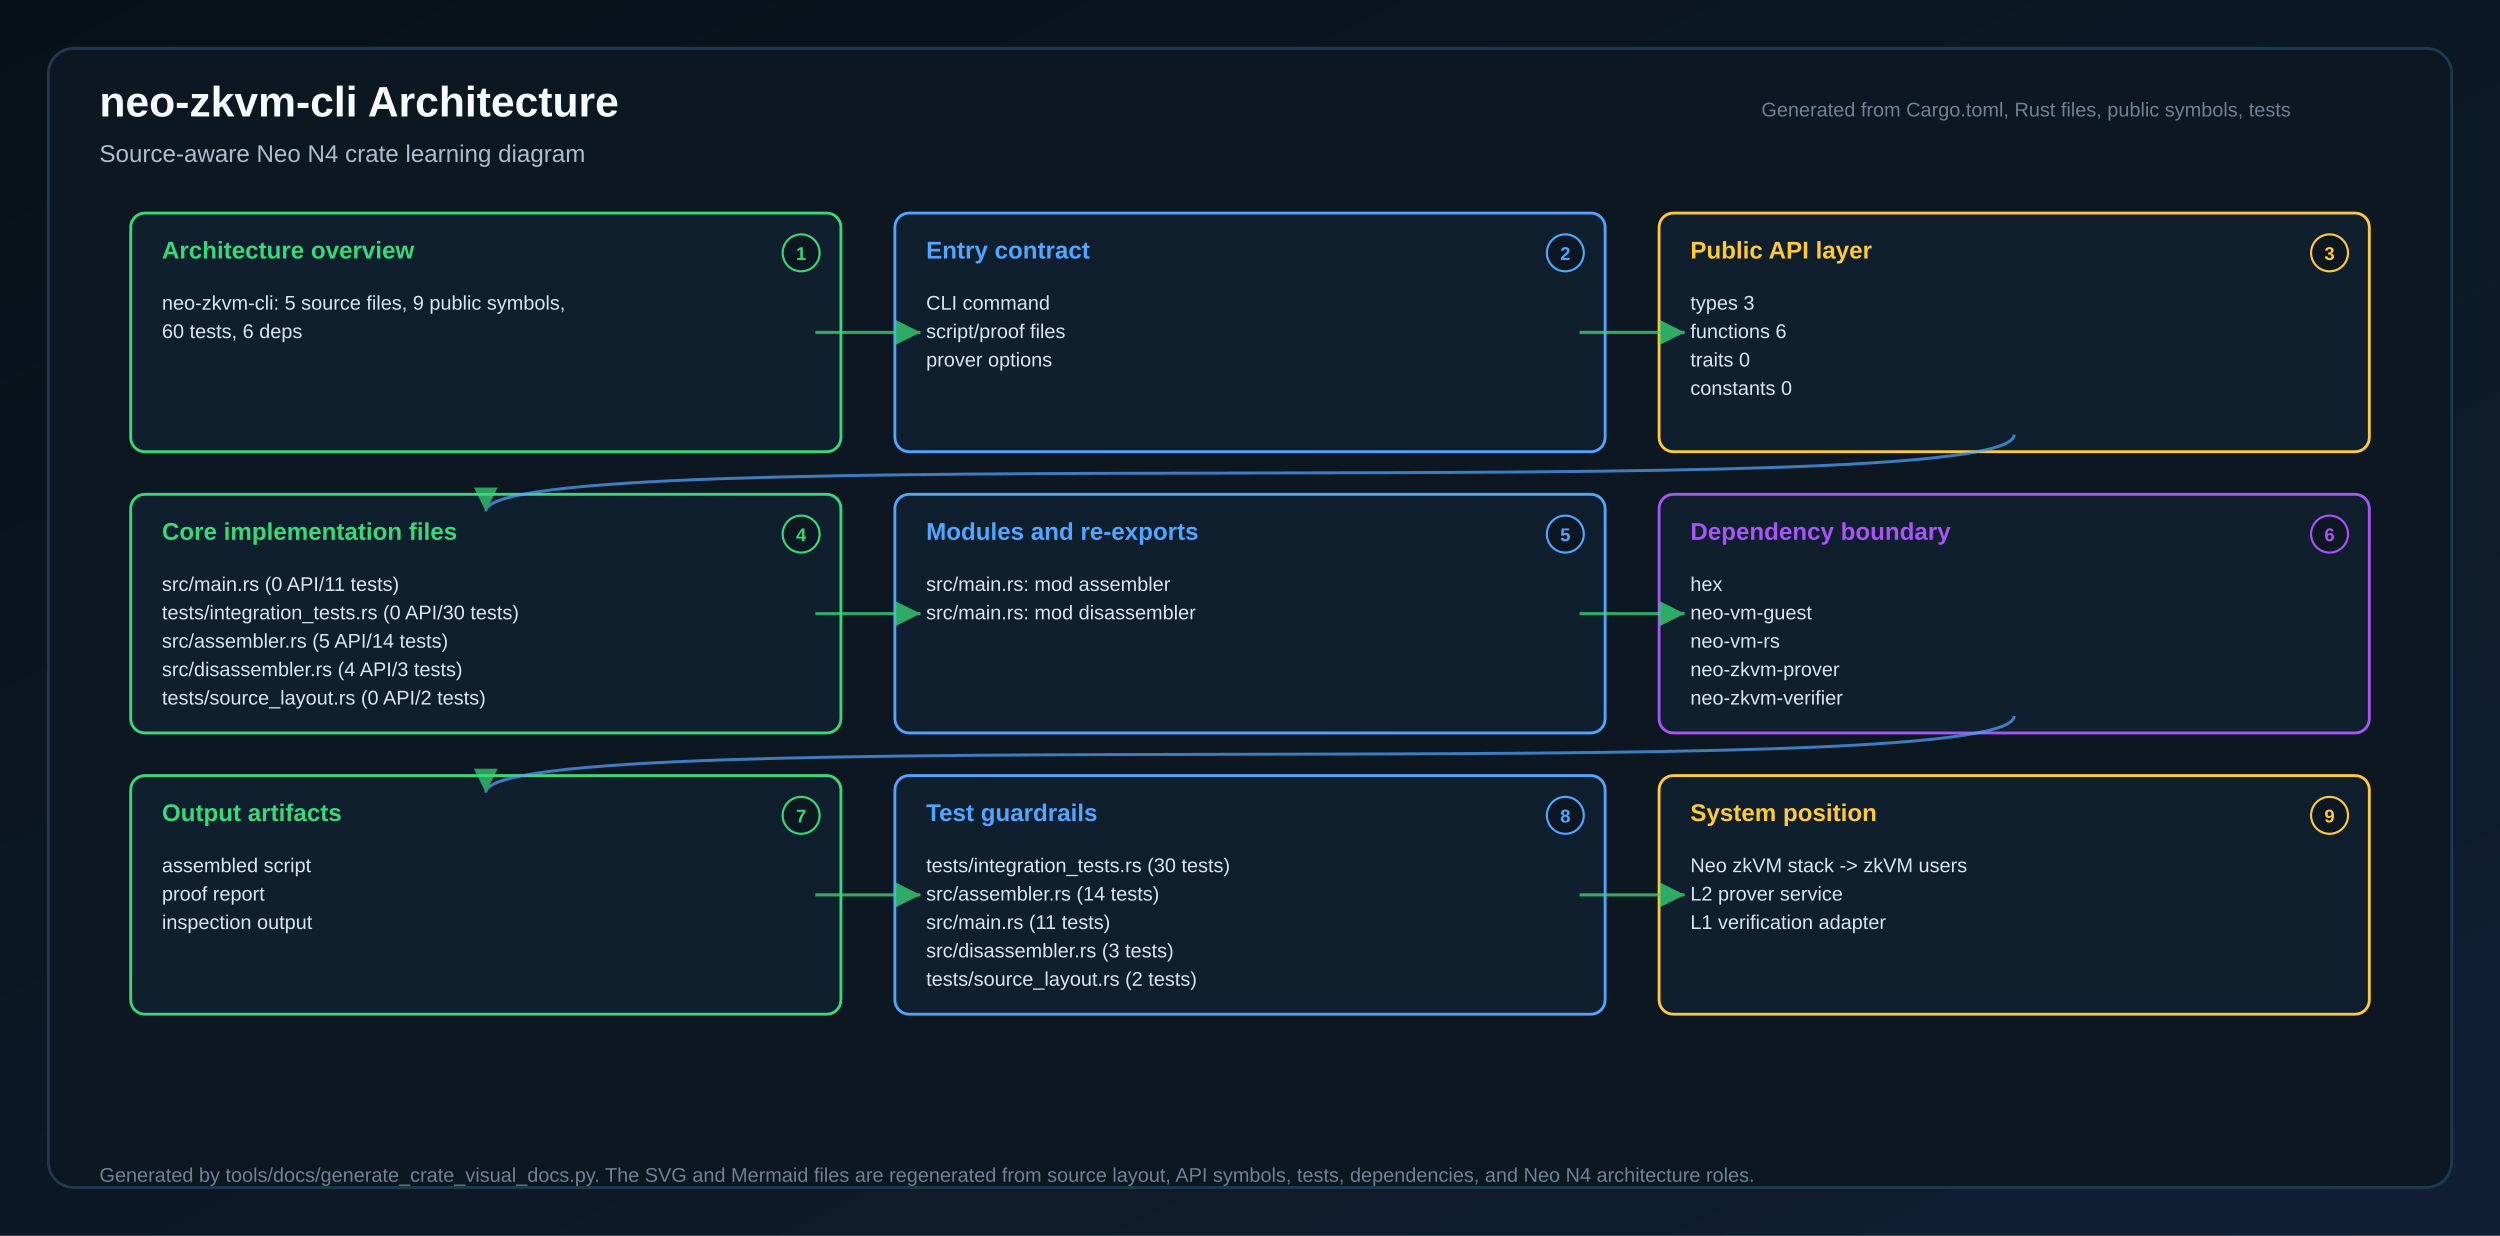
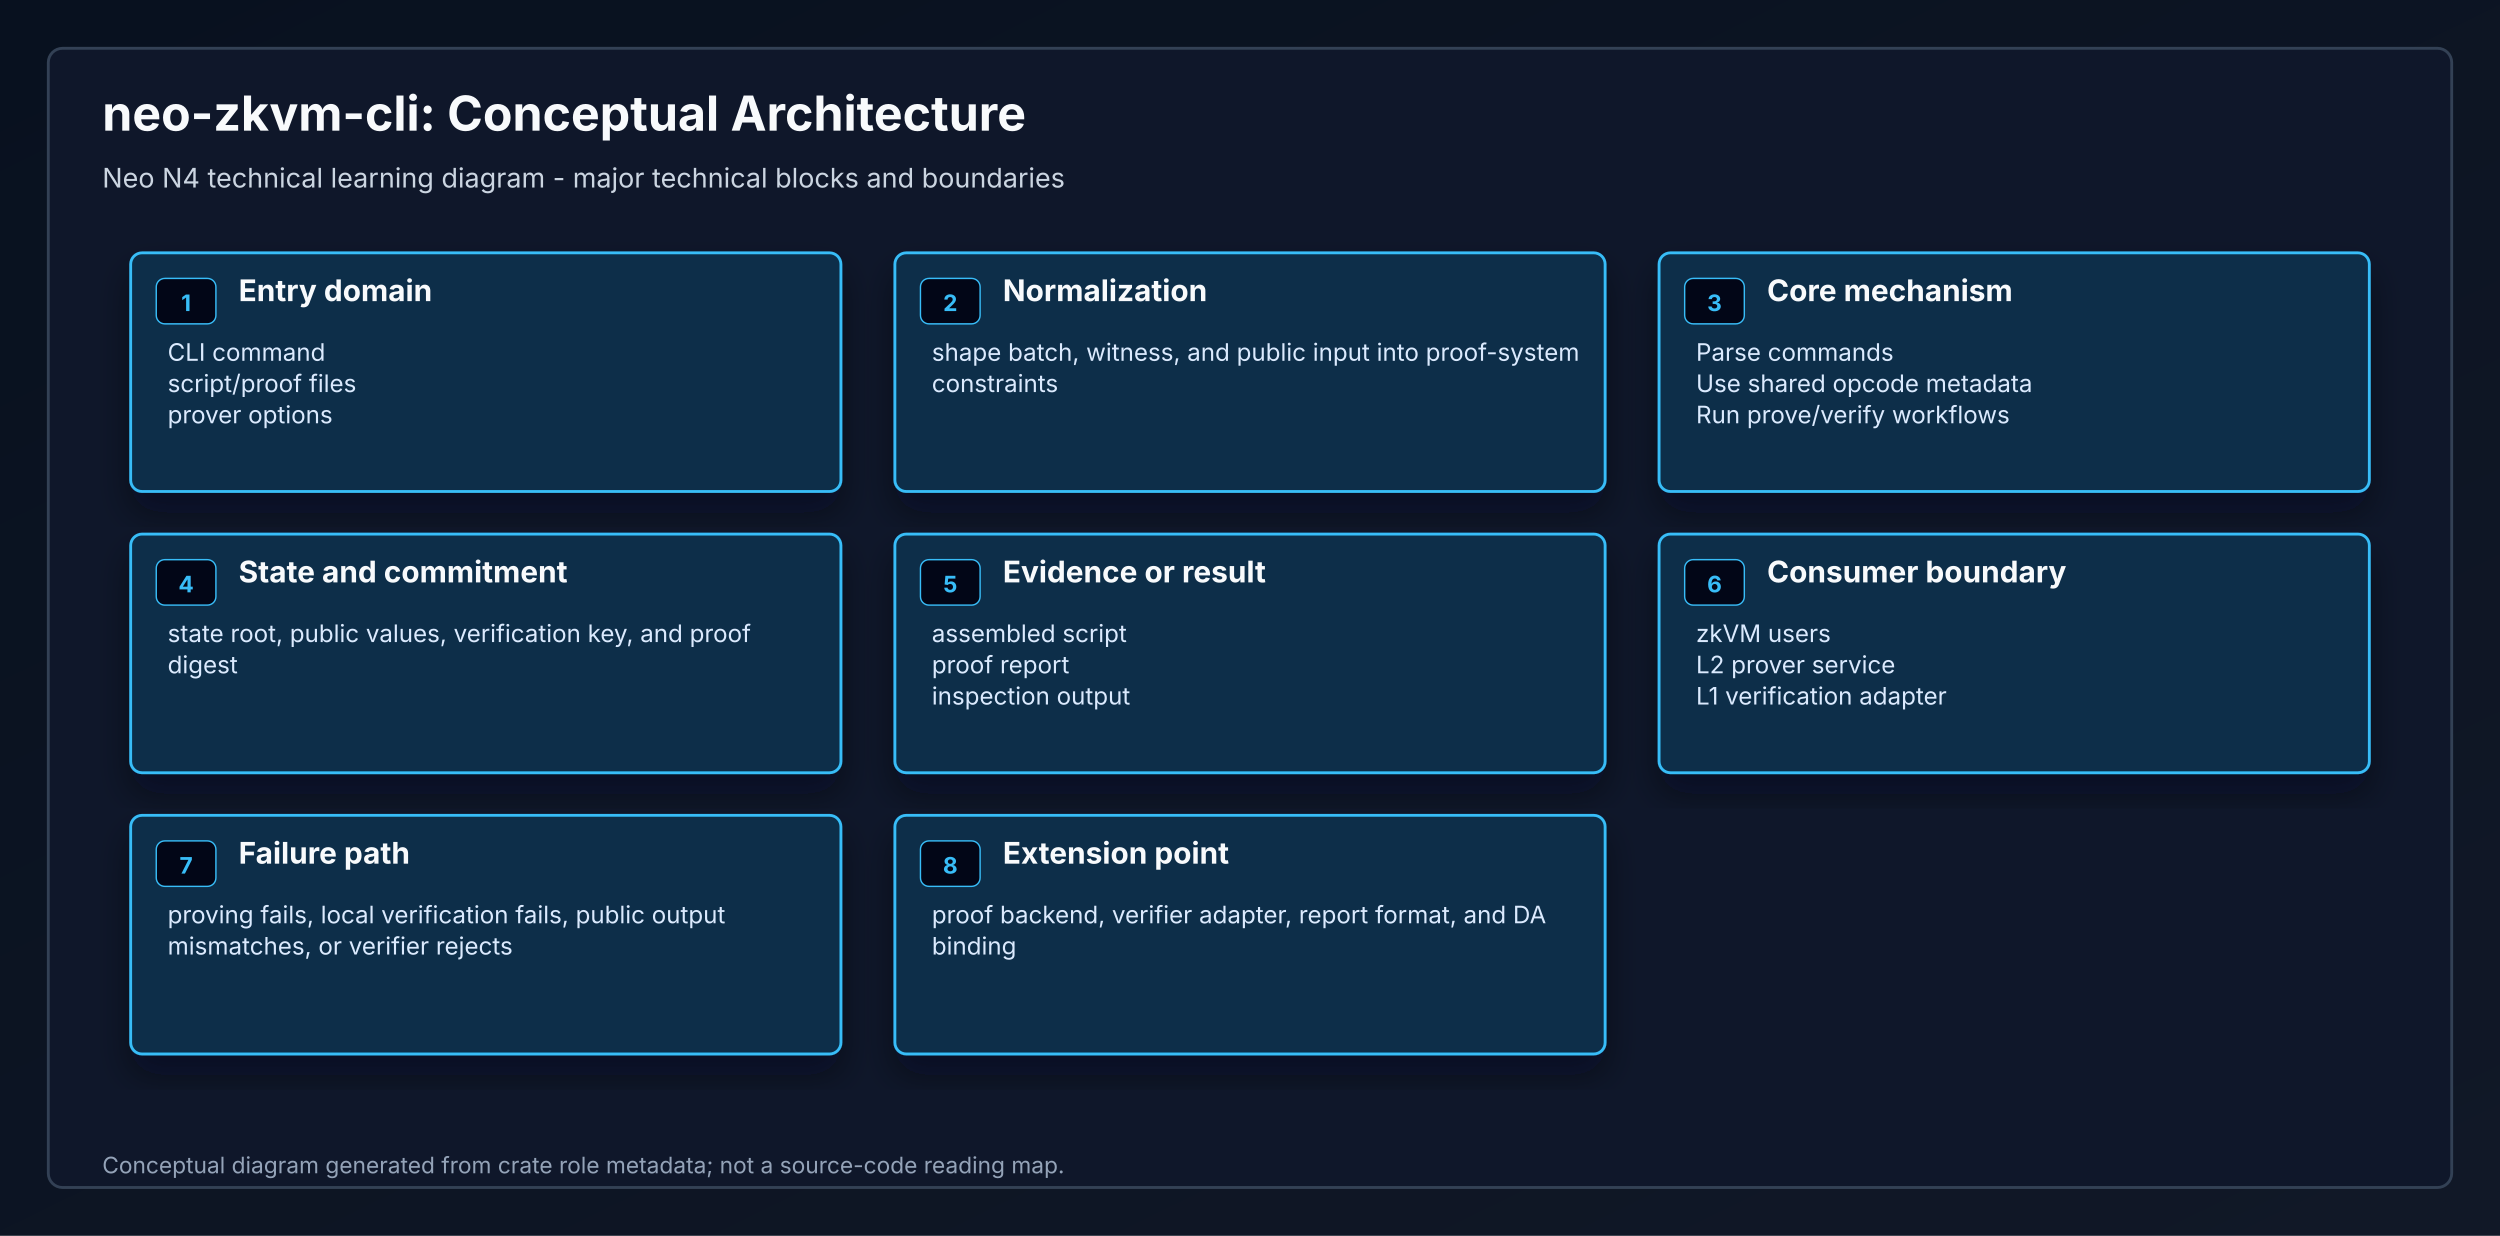
- <svg xmlns="http://www.w3.org/2000/svg" width="1760" height="870" viewBox="0 0 1760 870" role="img" aria-label="neo-zkvm-cli Architecture">
+ <svg xmlns="http://www.w3.org/2000/svg" width="1760" height="870" viewBox="0 0 1760 870" role="img" aria-label="neo-zkvm-cli Conceptual Architecture">
  <defs>
-     <linearGradient id="bg" x1="0" x2="1" y1="0" y2="1">
-       <stop offset="0" stop-color="#071018" />
-       <stop offset="1" stop-color="#102033" />
+     <linearGradient id="bg" x1="0" y1="0" x2="1" y2="1">
+       <stop offset="0%" stop-color="#08111f" />
+       <stop offset="100%" stop-color="#111827" />
    </linearGradient>
-     <marker id="arrow" markerWidth="12" markerHeight="12" refX="10" refY="6" orient="auto">
-       <path d="M2,2 L10,6 L2,10 Z" fill="#38d978" />
-     </marker>
+     <filter id="shadow" x="-15%" y="-15%" width="130%" height="130%">
+       <feDropShadow dx="0" dy="14" stdDeviation="12" flood-color="#020617" flood-opacity="0.42" />
+     </filter>
  </defs>
-   <rect x="0" y="0" width="1760" height="870" fill="url(#bg)" />
-   <rect x="34" y="34" width="1692" height="802" rx="18" fill="#0c1722" stroke="#1e3a4d" stroke-width="2" />
-   <text x="70" y="82" fill="#f6fbff" font-size="30" font-family="Segoe UI, Arial, sans-serif" font-weight="700">neo-zkvm-cli Architecture</text>
-   <text x="70" y="114" fill="#aebdcc" font-size="17" font-family="Segoe UI, Arial, sans-serif">Source-aware Neo N4 crate learning diagram</text>
-   <text x="1240" y="82" fill="#6f8194" font-size="14" font-family="Segoe UI, Arial, sans-serif">Generated from Cargo.toml, Rust files, public symbols, tests</text>
-   <rect x="92" y="150" width="500" height="168" rx="10" fill="#101f2d" stroke="#38d978" stroke-width="2" />
-   <circle cx="564" cy="178" r="13" fill="#0c1722" stroke="#38d978" stroke-width="1.5" />
-   <text x="564" y="183" text-anchor="middle" fill="#38d978" font-size="13" font-family="Segoe UI, Arial, sans-serif" font-weight="700">1</text>
-   <text x="114" y="182" fill="#38d978" font-size="17" font-family="Segoe UI, Arial, sans-serif" font-weight="700">Architecture overview</text>
-   <text x="114" y="218" fill="#d9e6f2" font-size="14" font-family="Segoe UI, Arial, sans-serif">neo-zkvm-cli: 5 source files, 9 public symbols,</text>
-   <text x="114" y="238" fill="#d9e6f2" font-size="14" font-family="Segoe UI, Arial, sans-serif">60 tests, 6 deps</text>
-   <rect x="630" y="150" width="500" height="168" rx="10" fill="#101f2d" stroke="#52a6ff" stroke-width="2" />
-   <circle cx="1102" cy="178" r="13" fill="#0c1722" stroke="#52a6ff" stroke-width="1.5" />
-   <text x="1102" y="183" text-anchor="middle" fill="#52a6ff" font-size="13" font-family="Segoe UI, Arial, sans-serif" font-weight="700">2</text>
-   <text x="652" y="182" fill="#52a6ff" font-size="17" font-family="Segoe UI, Arial, sans-serif" font-weight="700">Entry contract</text>
-   <text x="652" y="218" fill="#d9e6f2" font-size="14" font-family="Segoe UI, Arial, sans-serif">CLI command</text>
-   <text x="652" y="238" fill="#d9e6f2" font-size="14" font-family="Segoe UI, Arial, sans-serif">script/proof files</text>
-   <text x="652" y="258" fill="#d9e6f2" font-size="14" font-family="Segoe UI, Arial, sans-serif">prover options</text>
-   <rect x="1168" y="150" width="500" height="168" rx="10" fill="#101f2d" stroke="#ffca3a" stroke-width="2" />
-   <circle cx="1640" cy="178" r="13" fill="#0c1722" stroke="#ffca3a" stroke-width="1.5" />
-   <text x="1640" y="183" text-anchor="middle" fill="#ffca3a" font-size="13" font-family="Segoe UI, Arial, sans-serif" font-weight="700">3</text>
-   <text x="1190" y="182" fill="#ffca3a" font-size="17" font-family="Segoe UI, Arial, sans-serif" font-weight="700">Public API layer</text>
-   <text x="1190" y="218" fill="#d9e6f2" font-size="14" font-family="Segoe UI, Arial, sans-serif">types 3</text>
-   <text x="1190" y="238" fill="#d9e6f2" font-size="14" font-family="Segoe UI, Arial, sans-serif">functions 6</text>
-   <text x="1190" y="258" fill="#d9e6f2" font-size="14" font-family="Segoe UI, Arial, sans-serif">traits 0</text>
-   <text x="1190" y="278" fill="#d9e6f2" font-size="14" font-family="Segoe UI, Arial, sans-serif">constants 0</text>
-   <rect x="92" y="348" width="500" height="168" rx="10" fill="#101f2d" stroke="#38d978" stroke-width="2" />
-   <circle cx="564" cy="376" r="13" fill="#0c1722" stroke="#38d978" stroke-width="1.5" />
-   <text x="564" y="381" text-anchor="middle" fill="#38d978" font-size="13" font-family="Segoe UI, Arial, sans-serif" font-weight="700">4</text>
-   <text x="114" y="380" fill="#38d978" font-size="17" font-family="Segoe UI, Arial, sans-serif" font-weight="700">Core implementation files</text>
-   <text x="114" y="416" fill="#d9e6f2" font-size="14" font-family="Segoe UI, Arial, sans-serif">src/main.rs (0 API/11 tests)</text>
-   <text x="114" y="436" fill="#d9e6f2" font-size="14" font-family="Segoe UI, Arial, sans-serif">tests/integration_tests.rs (0 API/30 tests)</text>
-   <text x="114" y="456" fill="#d9e6f2" font-size="14" font-family="Segoe UI, Arial, sans-serif">src/assembler.rs (5 API/14 tests)</text>
-   <text x="114" y="476" fill="#d9e6f2" font-size="14" font-family="Segoe UI, Arial, sans-serif">src/disassembler.rs (4 API/3 tests)</text>
-   <text x="114" y="496" fill="#d9e6f2" font-size="14" font-family="Segoe UI, Arial, sans-serif">tests/source_layout.rs (0 API/2 tests)</text>
-   <rect x="630" y="348" width="500" height="168" rx="10" fill="#101f2d" stroke="#52a6ff" stroke-width="2" />
-   <circle cx="1102" cy="376" r="13" fill="#0c1722" stroke="#52a6ff" stroke-width="1.5" />
-   <text x="1102" y="381" text-anchor="middle" fill="#52a6ff" font-size="13" font-family="Segoe UI, Arial, sans-serif" font-weight="700">5</text>
-   <text x="652" y="380" fill="#52a6ff" font-size="17" font-family="Segoe UI, Arial, sans-serif" font-weight="700">Modules and re-exports</text>
-   <text x="652" y="416" fill="#d9e6f2" font-size="14" font-family="Segoe UI, Arial, sans-serif">src/main.rs: mod assembler</text>
-   <text x="652" y="436" fill="#d9e6f2" font-size="14" font-family="Segoe UI, Arial, sans-serif">src/main.rs: mod disassembler</text>
-   <rect x="1168" y="348" width="500" height="168" rx="10" fill="#101f2d" stroke="#a855f7" stroke-width="2" />
-   <circle cx="1640" cy="376" r="13" fill="#0c1722" stroke="#a855f7" stroke-width="1.5" />
-   <text x="1640" y="381" text-anchor="middle" fill="#a855f7" font-size="13" font-family="Segoe UI, Arial, sans-serif" font-weight="700">6</text>
-   <text x="1190" y="380" fill="#a855f7" font-size="17" font-family="Segoe UI, Arial, sans-serif" font-weight="700">Dependency boundary</text>
-   <text x="1190" y="416" fill="#d9e6f2" font-size="14" font-family="Segoe UI, Arial, sans-serif">hex</text>
-   <text x="1190" y="436" fill="#d9e6f2" font-size="14" font-family="Segoe UI, Arial, sans-serif">neo-vm-guest</text>
-   <text x="1190" y="456" fill="#d9e6f2" font-size="14" font-family="Segoe UI, Arial, sans-serif">neo-vm-rs</text>
-   <text x="1190" y="476" fill="#d9e6f2" font-size="14" font-family="Segoe UI, Arial, sans-serif">neo-zkvm-prover</text>
-   <text x="1190" y="496" fill="#d9e6f2" font-size="14" font-family="Segoe UI, Arial, sans-serif">neo-zkvm-verifier</text>
-   <rect x="92" y="546" width="500" height="168" rx="10" fill="#101f2d" stroke="#38d978" stroke-width="2" />
-   <circle cx="564" cy="574" r="13" fill="#0c1722" stroke="#38d978" stroke-width="1.5" />
-   <text x="564" y="579" text-anchor="middle" fill="#38d978" font-size="13" font-family="Segoe UI, Arial, sans-serif" font-weight="700">7</text>
-   <text x="114" y="578" fill="#38d978" font-size="17" font-family="Segoe UI, Arial, sans-serif" font-weight="700">Output artifacts</text>
-   <text x="114" y="614" fill="#d9e6f2" font-size="14" font-family="Segoe UI, Arial, sans-serif">assembled script</text>
-   <text x="114" y="634" fill="#d9e6f2" font-size="14" font-family="Segoe UI, Arial, sans-serif">proof report</text>
-   <text x="114" y="654" fill="#d9e6f2" font-size="14" font-family="Segoe UI, Arial, sans-serif">inspection output</text>
-   <rect x="630" y="546" width="500" height="168" rx="10" fill="#101f2d" stroke="#52a6ff" stroke-width="2" />
-   <circle cx="1102" cy="574" r="13" fill="#0c1722" stroke="#52a6ff" stroke-width="1.5" />
-   <text x="1102" y="579" text-anchor="middle" fill="#52a6ff" font-size="13" font-family="Segoe UI, Arial, sans-serif" font-weight="700">8</text>
-   <text x="652" y="578" fill="#52a6ff" font-size="17" font-family="Segoe UI, Arial, sans-serif" font-weight="700">Test guardrails</text>
-   <text x="652" y="614" fill="#d9e6f2" font-size="14" font-family="Segoe UI, Arial, sans-serif">tests/integration_tests.rs (30 tests)</text>
-   <text x="652" y="634" fill="#d9e6f2" font-size="14" font-family="Segoe UI, Arial, sans-serif">src/assembler.rs (14 tests)</text>
-   <text x="652" y="654" fill="#d9e6f2" font-size="14" font-family="Segoe UI, Arial, sans-serif">src/main.rs (11 tests)</text>
-   <text x="652" y="674" fill="#d9e6f2" font-size="14" font-family="Segoe UI, Arial, sans-serif">src/disassembler.rs (3 tests)</text>
-   <text x="652" y="694" fill="#d9e6f2" font-size="14" font-family="Segoe UI, Arial, sans-serif">tests/source_layout.rs (2 tests)</text>
-   <rect x="1168" y="546" width="500" height="168" rx="10" fill="#101f2d" stroke="#ffca3a" stroke-width="2" />
-   <circle cx="1640" cy="574" r="13" fill="#0c1722" stroke="#ffca3a" stroke-width="1.5" />
-   <text x="1640" y="579" text-anchor="middle" fill="#ffca3a" font-size="13" font-family="Segoe UI, Arial, sans-serif" font-weight="700">9</text>
-   <text x="1190" y="578" fill="#ffca3a" font-size="17" font-family="Segoe UI, Arial, sans-serif" font-weight="700">System position</text>
-   <text x="1190" y="614" fill="#d9e6f2" font-size="14" font-family="Segoe UI, Arial, sans-serif">Neo zkVM stack -&gt; zkVM users</text>
-   <text x="1190" y="634" fill="#d9e6f2" font-size="14" font-family="Segoe UI, Arial, sans-serif">L2 prover service</text>
-   <text x="1190" y="654" fill="#d9e6f2" font-size="14" font-family="Segoe UI, Arial, sans-serif">L1 verification adapter</text>
-   <line x1="574" y1="234" x2="648" y2="234" stroke="#38d978" stroke-width="2.2" marker-end="url(#arrow)" opacity="0.75" />
-   <line x1="1112" y1="234" x2="1186" y2="234" stroke="#38d978" stroke-width="2.2" marker-end="url(#arrow)" opacity="0.75" />
-   <line x1="574" y1="432" x2="648" y2="432" stroke="#38d978" stroke-width="2.2" marker-end="url(#arrow)" opacity="0.75" />
-   <line x1="1112" y1="432" x2="1186" y2="432" stroke="#38d978" stroke-width="2.2" marker-end="url(#arrow)" opacity="0.75" />
-   <line x1="574" y1="630" x2="648" y2="630" stroke="#38d978" stroke-width="2.2" marker-end="url(#arrow)" opacity="0.75" />
-   <line x1="1112" y1="630" x2="1186" y2="630" stroke="#38d978" stroke-width="2.2" marker-end="url(#arrow)" opacity="0.75" />
-   <path d="M1418 306 C1418 358, 342 308, 342 360" stroke="#52a6ff" stroke-width="2.1" fill="none" marker-end="url(#arrow)" opacity="0.7" />
-   <path d="M1418 504 C1418 556, 342 506, 342 558" stroke="#52a6ff" stroke-width="2.1" fill="none" marker-end="url(#arrow)" opacity="0.7" />
-   <text x="70" y="832" fill="#6f8194" font-size="14" font-family="Segoe UI, Arial, sans-serif">Generated by tools/docs/generate_crate_visual_docs.py. The SVG and Mermaid files are regenerated from source layout, API symbols, tests, dependencies, and Neo N4 architecture roles.</text>
+   <rect width="1760" height="100%" fill="url(#bg)" />
+   <rect x="34" y="34" width="1692" height="802" rx="10" fill="#0f172a" stroke="#334155" stroke-width="2" />
+   <text x="72" y="92" fill="#f8fafc" font-family="Inter,Segoe UI,Arial,sans-serif" font-size="34" font-weight="700">neo-zkvm-cli: Conceptual Architecture</text>
+   <text x="72" y="132" fill="#cbd5e1" font-family="Inter,Segoe UI,Arial,sans-serif" font-size="19">Neo N4 technical learning diagram - major technical blocks and boundaries</text>
+   <rect x="92" y="178" width="500" height="168" rx="8" fill="#082f49" stroke="#38bdf8" stroke-width="2" filter="url(#shadow)" />
+   <rect x="110" y="196" width="42" height="32" rx="6" fill="#020617" stroke="#38bdf8" stroke-width="1" />
+   <text x="131" y="219" text-anchor="middle" fill="#38bdf8" font-family="Inter,Segoe UI,Arial,sans-serif" font-size="16" font-weight="700">1</text>
+   <text x="168" y="212" fill="#f8fafc" font-family="Inter,Segoe UI,Arial,sans-serif" font-size="21" font-weight="700">Entry domain</text>
+   <text x="118" y="254" fill="#dbeafe" font-family="Inter,Segoe UI,Arial,sans-serif" font-size="17">CLI command</text>
+   <text x="118" y="276" fill="#dbeafe" font-family="Inter,Segoe UI,Arial,sans-serif" font-size="17">script/proof files</text>
+   <text x="118" y="298" fill="#dbeafe" font-family="Inter,Segoe UI,Arial,sans-serif" font-size="17">prover options</text>
+   <rect x="630" y="178" width="500" height="168" rx="8" fill="#082f49" stroke="#38bdf8" stroke-width="2" filter="url(#shadow)" />
+   <rect x="648" y="196" width="42" height="32" rx="6" fill="#020617" stroke="#38bdf8" stroke-width="1" />
+   <text x="669" y="219" text-anchor="middle" fill="#38bdf8" font-family="Inter,Segoe UI,Arial,sans-serif" font-size="16" font-weight="700">2</text>
+   <text x="706" y="212" fill="#f8fafc" font-family="Inter,Segoe UI,Arial,sans-serif" font-size="21" font-weight="700">Normalization</text>
+   <text x="656" y="254" fill="#dbeafe" font-family="Inter,Segoe UI,Arial,sans-serif" font-size="17">shape batch, witness, and public input into proof-system</text>
+   <text x="656" y="276" fill="#dbeafe" font-family="Inter,Segoe UI,Arial,sans-serif" font-size="17">constraints</text>
+   <rect x="1168" y="178" width="500" height="168" rx="8" fill="#082f49" stroke="#38bdf8" stroke-width="2" filter="url(#shadow)" />
+   <rect x="1186" y="196" width="42" height="32" rx="6" fill="#020617" stroke="#38bdf8" stroke-width="1" />
+   <text x="1207" y="219" text-anchor="middle" fill="#38bdf8" font-family="Inter,Segoe UI,Arial,sans-serif" font-size="16" font-weight="700">3</text>
+   <text x="1244" y="212" fill="#f8fafc" font-family="Inter,Segoe UI,Arial,sans-serif" font-size="21" font-weight="700">Core mechanism</text>
+   <text x="1194" y="254" fill="#dbeafe" font-family="Inter,Segoe UI,Arial,sans-serif" font-size="17">Parse commands</text>
+   <text x="1194" y="276" fill="#dbeafe" font-family="Inter,Segoe UI,Arial,sans-serif" font-size="17">Use shared opcode metadata</text>
+   <text x="1194" y="298" fill="#dbeafe" font-family="Inter,Segoe UI,Arial,sans-serif" font-size="17">Run prove/verify workflows</text>
+   <rect x="92" y="376" width="500" height="168" rx="8" fill="#082f49" stroke="#38bdf8" stroke-width="2" filter="url(#shadow)" />
+   <rect x="110" y="394" width="42" height="32" rx="6" fill="#020617" stroke="#38bdf8" stroke-width="1" />
+   <text x="131" y="417" text-anchor="middle" fill="#38bdf8" font-family="Inter,Segoe UI,Arial,sans-serif" font-size="16" font-weight="700">4</text>
+   <text x="168" y="410" fill="#f8fafc" font-family="Inter,Segoe UI,Arial,sans-serif" font-size="21" font-weight="700">State and commitment</text>
+   <text x="118" y="452" fill="#dbeafe" font-family="Inter,Segoe UI,Arial,sans-serif" font-size="17">state root, public values, verification key, and proof</text>
+   <text x="118" y="474" fill="#dbeafe" font-family="Inter,Segoe UI,Arial,sans-serif" font-size="17">digest</text>
+   <rect x="630" y="376" width="500" height="168" rx="8" fill="#082f49" stroke="#38bdf8" stroke-width="2" filter="url(#shadow)" />
+   <rect x="648" y="394" width="42" height="32" rx="6" fill="#020617" stroke="#38bdf8" stroke-width="1" />
+   <text x="669" y="417" text-anchor="middle" fill="#38bdf8" font-family="Inter,Segoe UI,Arial,sans-serif" font-size="16" font-weight="700">5</text>
+   <text x="706" y="410" fill="#f8fafc" font-family="Inter,Segoe UI,Arial,sans-serif" font-size="21" font-weight="700">Evidence or result</text>
+   <text x="656" y="452" fill="#dbeafe" font-family="Inter,Segoe UI,Arial,sans-serif" font-size="17">assembled script</text>
+   <text x="656" y="474" fill="#dbeafe" font-family="Inter,Segoe UI,Arial,sans-serif" font-size="17">proof report</text>
+   <text x="656" y="496" fill="#dbeafe" font-family="Inter,Segoe UI,Arial,sans-serif" font-size="17">inspection output</text>
+   <rect x="1168" y="376" width="500" height="168" rx="8" fill="#082f49" stroke="#38bdf8" stroke-width="2" filter="url(#shadow)" />
+   <rect x="1186" y="394" width="42" height="32" rx="6" fill="#020617" stroke="#38bdf8" stroke-width="1" />
+   <text x="1207" y="417" text-anchor="middle" fill="#38bdf8" font-family="Inter,Segoe UI,Arial,sans-serif" font-size="16" font-weight="700">6</text>
+   <text x="1244" y="410" fill="#f8fafc" font-family="Inter,Segoe UI,Arial,sans-serif" font-size="21" font-weight="700">Consumer boundary</text>
+   <text x="1194" y="452" fill="#dbeafe" font-family="Inter,Segoe UI,Arial,sans-serif" font-size="17">zkVM users</text>
+   <text x="1194" y="474" fill="#dbeafe" font-family="Inter,Segoe UI,Arial,sans-serif" font-size="17">L2 prover service</text>
+   <text x="1194" y="496" fill="#dbeafe" font-family="Inter,Segoe UI,Arial,sans-serif" font-size="17">L1 verification adapter</text>
+   <rect x="92" y="574" width="500" height="168" rx="8" fill="#082f49" stroke="#38bdf8" stroke-width="2" filter="url(#shadow)" />
+   <rect x="110" y="592" width="42" height="32" rx="6" fill="#020617" stroke="#38bdf8" stroke-width="1" />
+   <text x="131" y="615" text-anchor="middle" fill="#38bdf8" font-family="Inter,Segoe UI,Arial,sans-serif" font-size="16" font-weight="700">7</text>
+   <text x="168" y="608" fill="#f8fafc" font-family="Inter,Segoe UI,Arial,sans-serif" font-size="21" font-weight="700">Failure path</text>
+   <text x="118" y="650" fill="#dbeafe" font-family="Inter,Segoe UI,Arial,sans-serif" font-size="17">proving fails, local verification fails, public output</text>
+   <text x="118" y="672" fill="#dbeafe" font-family="Inter,Segoe UI,Arial,sans-serif" font-size="17">mismatches, or verifier rejects</text>
+   <rect x="630" y="574" width="500" height="168" rx="8" fill="#082f49" stroke="#38bdf8" stroke-width="2" filter="url(#shadow)" />
+   <rect x="648" y="592" width="42" height="32" rx="6" fill="#020617" stroke="#38bdf8" stroke-width="1" />
+   <text x="669" y="615" text-anchor="middle" fill="#38bdf8" font-family="Inter,Segoe UI,Arial,sans-serif" font-size="16" font-weight="700">8</text>
+   <text x="706" y="608" fill="#f8fafc" font-family="Inter,Segoe UI,Arial,sans-serif" font-size="21" font-weight="700">Extension point</text>
+   <text x="656" y="650" fill="#dbeafe" font-family="Inter,Segoe UI,Arial,sans-serif" font-size="17">proof backend, verifier adapter, report format, and DA</text>
+   <text x="656" y="672" fill="#dbeafe" font-family="Inter,Segoe UI,Arial,sans-serif" font-size="17">binding</text>
+   <text x="72" y="826" fill="#94a3b8" font-family="Inter,Segoe UI,Arial,sans-serif" font-size="16">Conceptual diagram generated from crate role metadata; not a source-code reading map.</text>
</svg>
